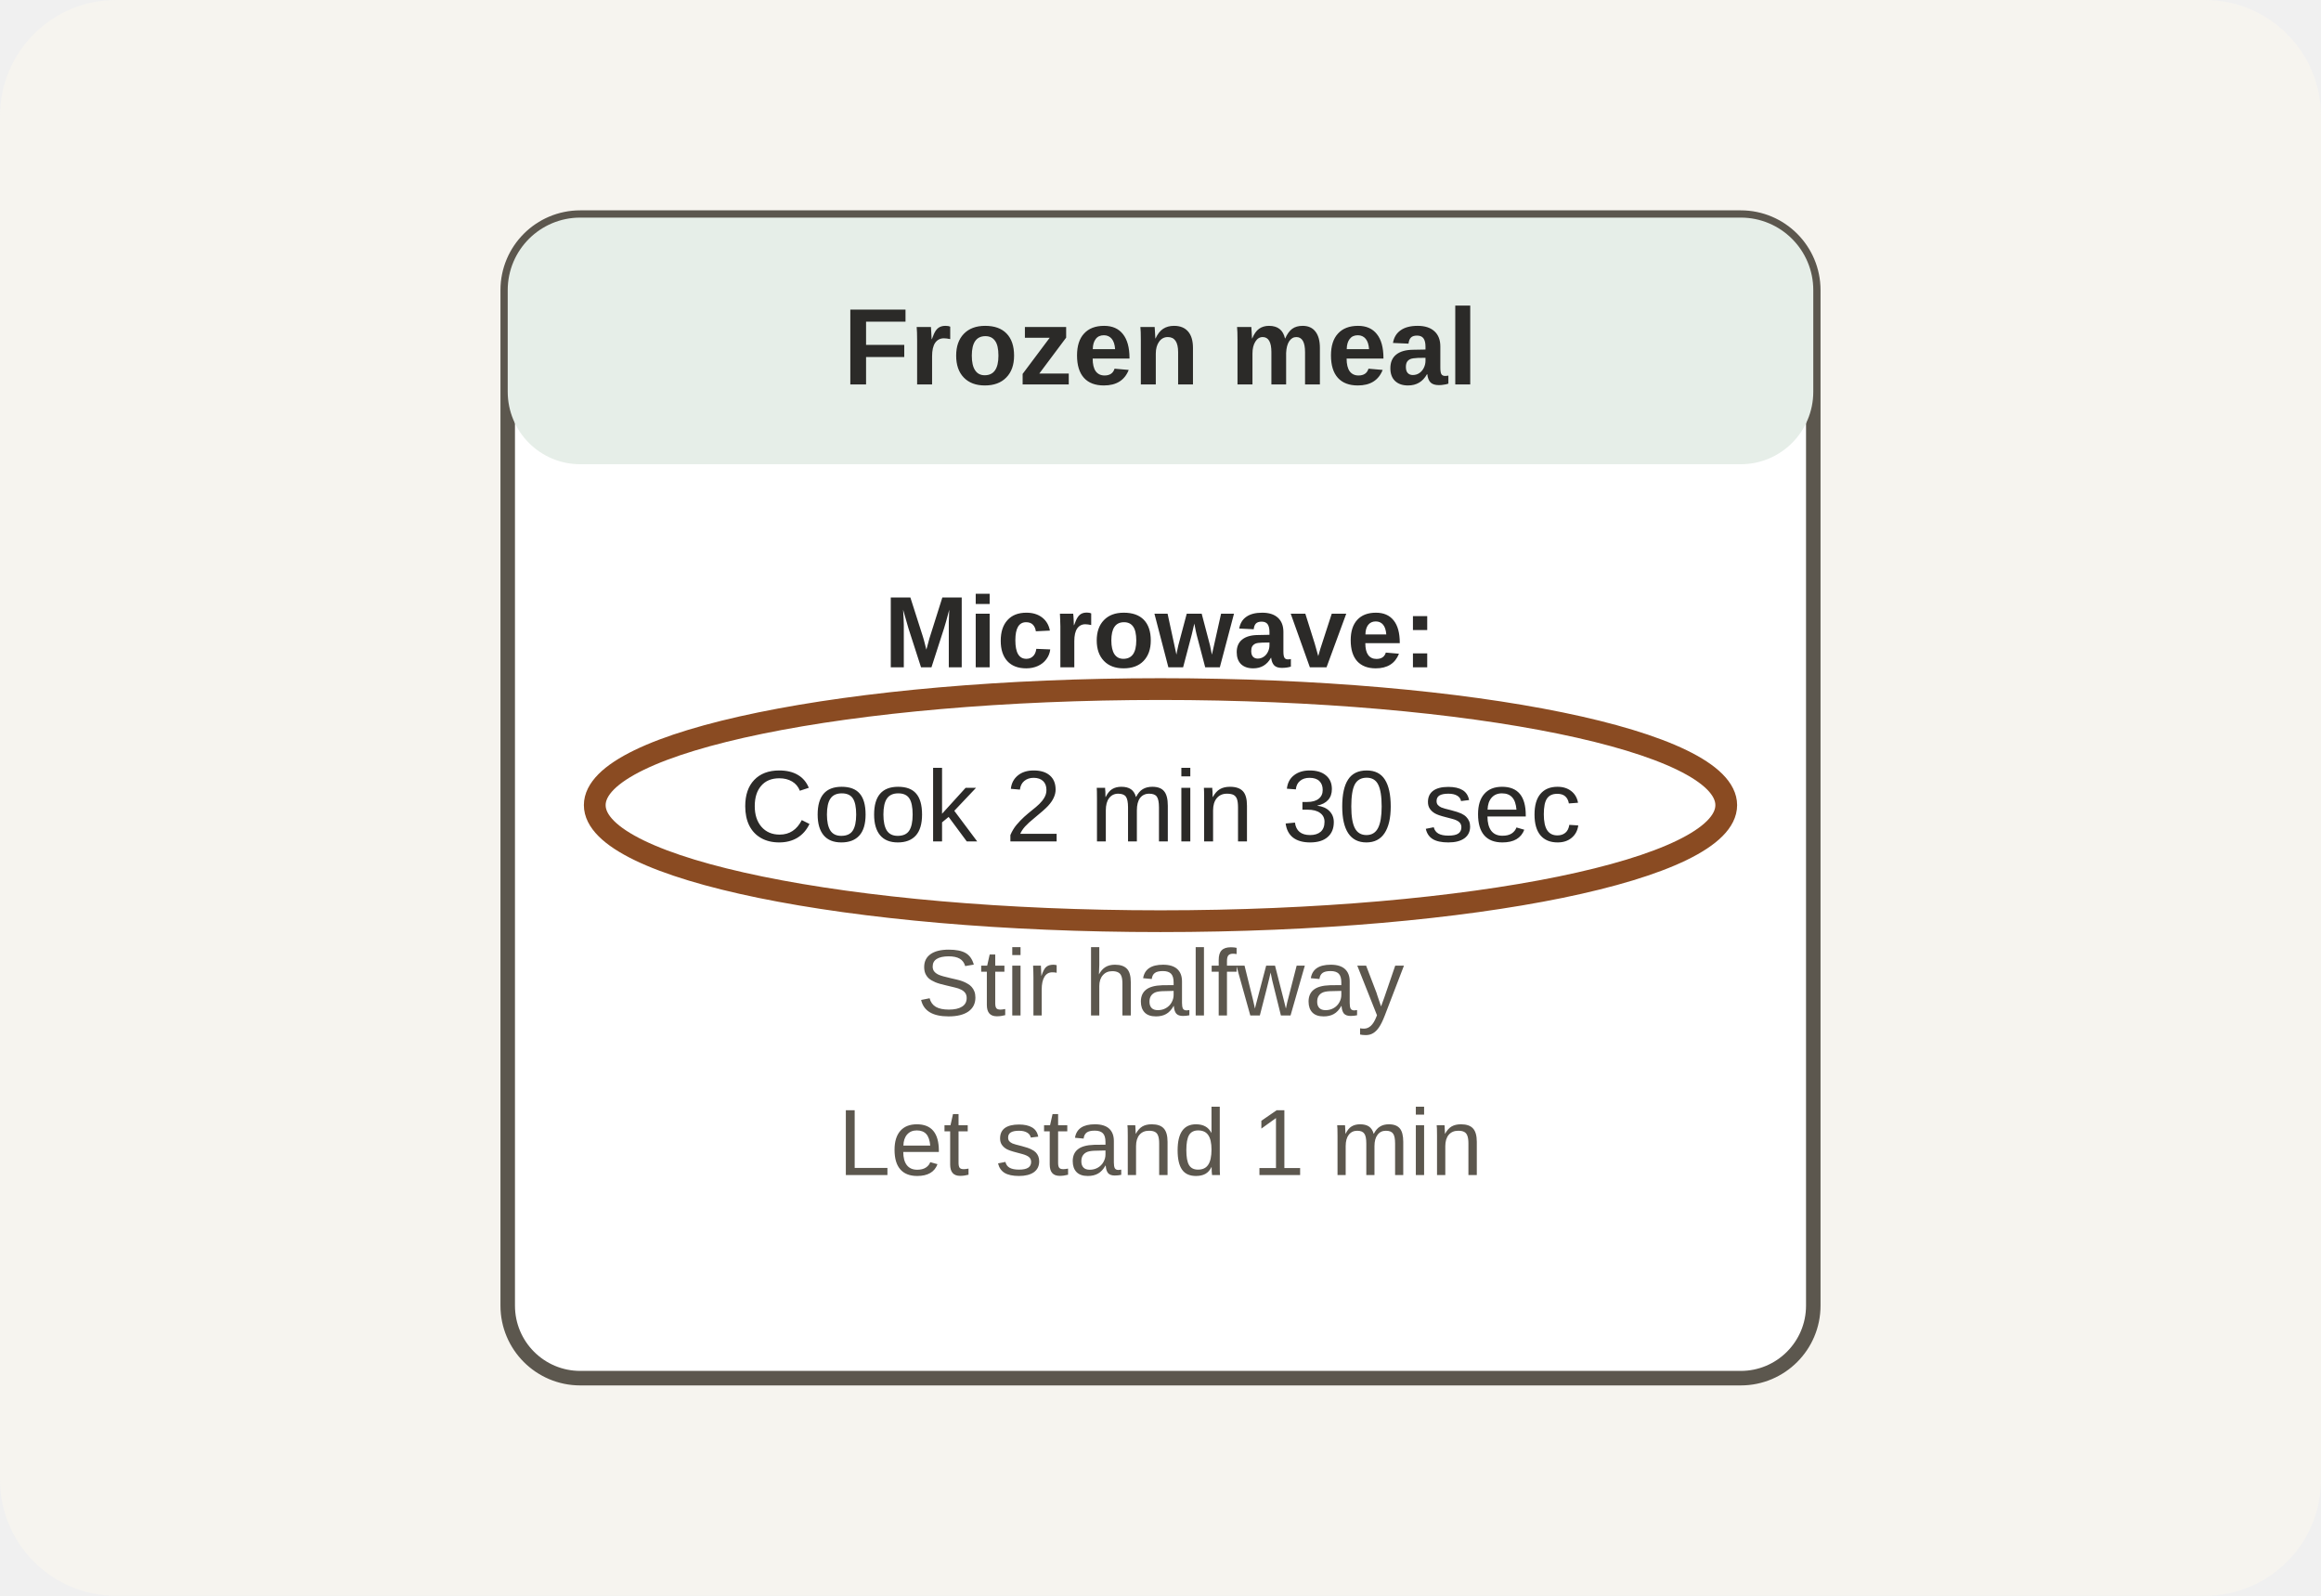
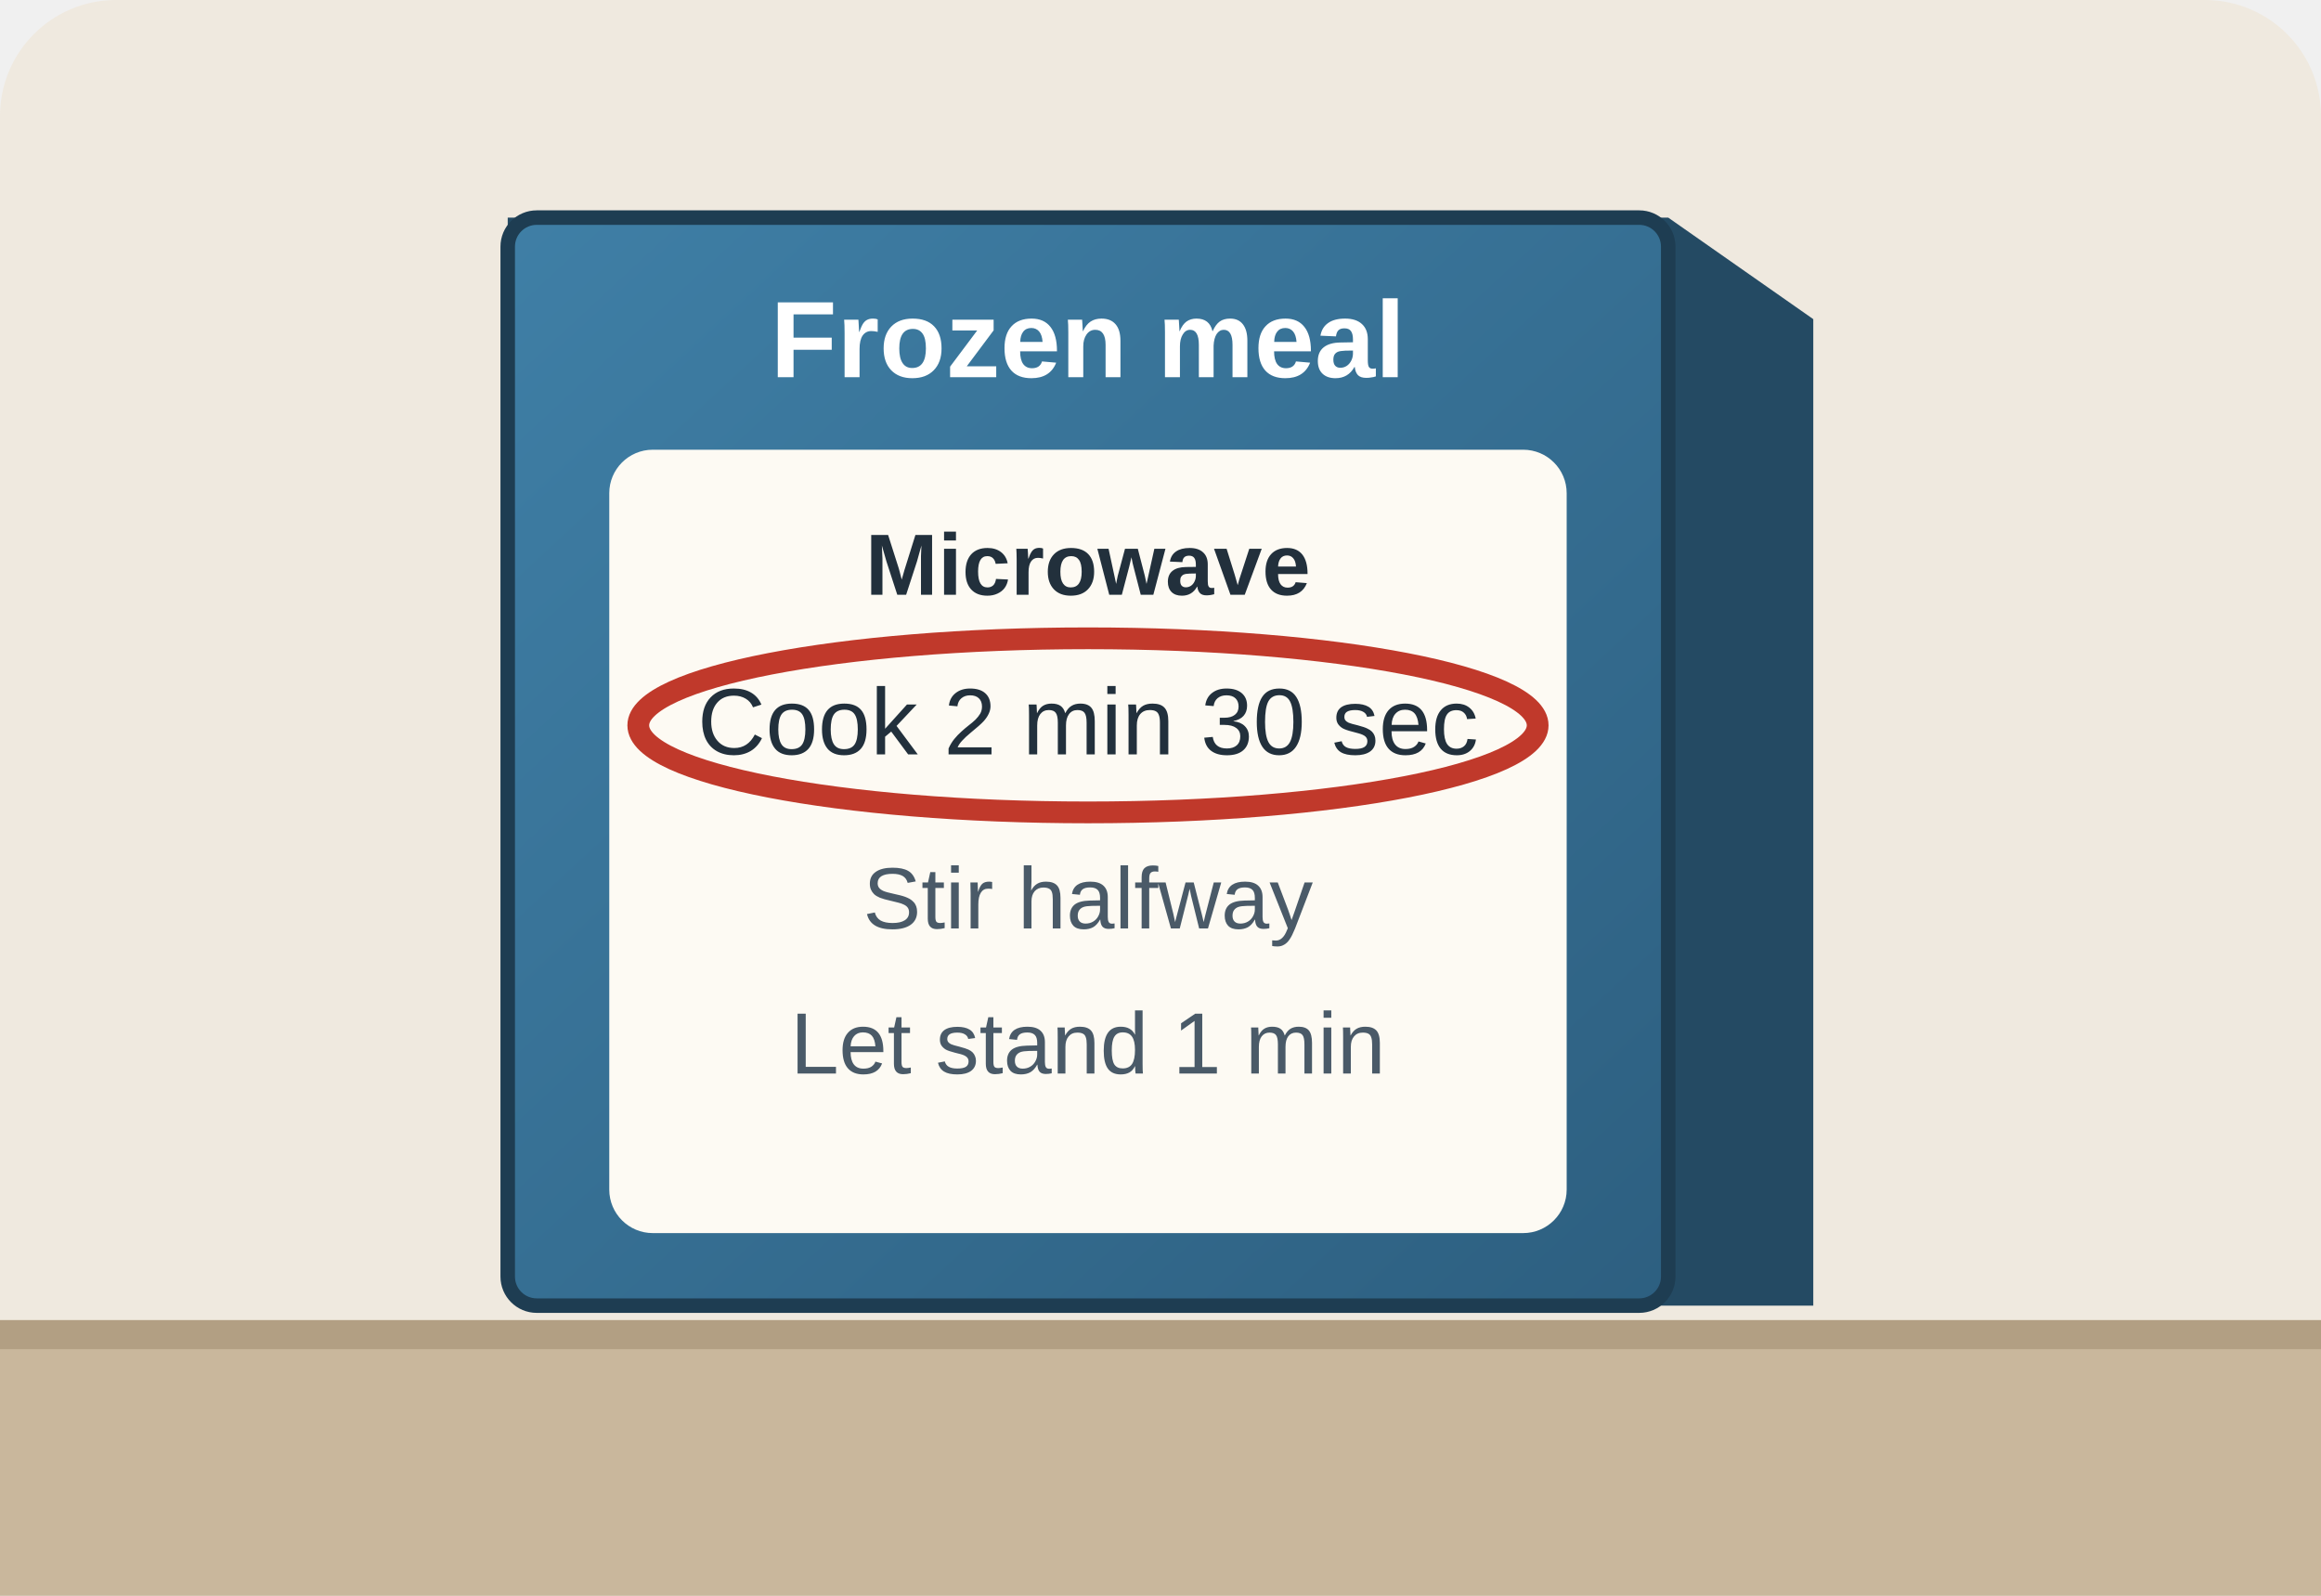
- <svg xmlns="http://www.w3.org/2000/svg" viewBox="0 0 320 220" role="img">
-   <rect width="320" height="220" rx="16" fill="#f6f4ef" />
-   <rect x="70" y="30" width="180" height="160" rx="10" fill="#fff" stroke="#5c574e" stroke-width="2" />
-   <rect x="70" y="30" width="180" height="34" rx="10" fill="#e6eee8" />
-   <text x="160" y="53" font-family="system-ui,Segoe UI,Arial,sans-serif" font-size="15" font-weight="600" fill="#2b2a28" text-anchor="middle">Frozen meal</text>
-   <text x="160" y="92" font-family="system-ui,Segoe UI,Arial,sans-serif" font-size="14" font-weight="600" fill="#2b2a28" text-anchor="middle">Microwave:</text>
-   <text x="160" y="116" font-family="system-ui,Segoe UI,Arial,sans-serif" font-size="14" font-weight="400" fill="#2b2a28" text-anchor="middle">Cook 2 min 30 sec</text>
-   <text x="160" y="140" font-family="system-ui,Segoe UI,Arial,sans-serif" font-size="13" font-weight="400" fill="#5c574e" text-anchor="middle">Stir halfway</text>
-   <text x="160" y="162" font-family="system-ui,Segoe UI,Arial,sans-serif" font-size="13" font-weight="400" fill="#5c574e" text-anchor="middle">Let stand 1 min</text>
-   <ellipse cx="160" cy="111" rx="78" ry="16" fill="none" stroke="#8a4b22" stroke-width="3" />
+ <svg xmlns="http://www.w3.org/2000/svg" viewBox="0 0 320 220" role="img" aria-label="A meal package with the cooking time circled">
+   <defs>
+     <linearGradient id="metal" x1="0" y1="0" x2="0" y2="1">
+       <stop offset="0" stop-color="#f4f5f6" />
+       <stop offset="1" stop-color="#d6dade" />
+     </linearGradient>
+     <linearGradient id="cavity" x1="0" y1="0" x2="0" y2="1">
+       <stop offset="0" stop-color="#ece6d8" />
+       <stop offset="1" stop-color="#cfc6b3" />
+     </linearGradient>
+     <linearGradient id="door" x1="0" y1="0" x2="1" y2="0">
+       <stop offset="0" stop-color="#cfd3d7" />
+       <stop offset="1" stop-color="#eef0f2" />
+     </linearGradient>
+     <linearGradient id="skin" x1="0" y1="0" x2="1" y2="1">
+       <stop offset="0" stop-color="#e6b896" />
+       <stop offset="1" stop-color="#c98f6b" />
+     </linearGradient>
+     <linearGradient id="mitt" x1="0" y1="0" x2="1" y2="1">
+       <stop offset="0" stop-color="#7a9cc6" />
+       <stop offset="1" stop-color="#4f73a1" />
+     </linearGradient>
+     <linearGradient id="screen" x1="0" y1="0" x2="0" y2="1">
+       <stop offset="0" stop-color="#ffffff" />
+       <stop offset="1" stop-color="#eef2f5" />
+     </linearGradient>
+     <linearGradient id="dark" x1="0" y1="0" x2="0" y2="1">
+       <stop offset="0" stop-color="#3a4148" />
+       <stop offset="1" stop-color="#22282d" />
+     </linearGradient>
+     <linearGradient id="box" x1="0" y1="0" x2="1" y2="1">
+       <stop offset="0" stop-color="#3f7fa6" />
+       <stop offset="1" stop-color="#2d5f80" />
+     </linearGradient>
+     <radialGradient id="food" cx="0.5" cy="0.4" r="0.6">
+       <stop offset="0" stop-color="#e9a45a" />
+       <stop offset="1" stop-color="#b8692c" />
+     </radialGradient>
+     <pattern id="mesh" width="5" height="5" patternUnits="userSpaceOnUse">
+       <circle cx="2.5" cy="2.5" r="1" fill="#3b3f44" />
+     </pattern>
+   </defs>
+   <rect width="320" height="220" rx="16" fill="#efe9df" />
+   <rect x="0" y="182" width="320" height="38" fill="#c9b79c" />
+   <rect x="0" y="182" width="320" height="4" fill="#b29f83" />
+   <path d="M70 30 L230 30 L250 44 L250 180 L90 180 L70 166 Z" fill="#244a63" />
+   <rect x="70" y="30" width="160" height="150" rx="4" fill="url(#box)" stroke="#1e3d52" stroke-width="2" />
+   <text x="150" y="52" text-anchor="middle" font-family="Arial,Helvetica,sans-serif" font-size="15" font-weight="700" fill="#fff">Frozen meal</text>
+   <rect x="84" y="62" width="132" height="108" rx="6" fill="#fdfaf3" />
+   <text x="150" y="82" text-anchor="middle" font-family="Arial,Helvetica,sans-serif" font-size="12" font-weight="700" fill="#22303c">Microwave</text>
+   <text x="150" y="104" text-anchor="middle" font-family="Arial,Helvetica,sans-serif" font-size="13" fill="#22303c">Cook 2 min 30 sec</text>
+   <ellipse cx="150" cy="100" rx="62" ry="12" fill="none" stroke="#c0392b" stroke-width="3" />
+   <text x="150" y="128" text-anchor="middle" font-family="Arial,Helvetica,sans-serif" font-size="12" fill="#4a5a68">Stir halfway</text>
+   <text x="150" y="148" text-anchor="middle" font-family="Arial,Helvetica,sans-serif" font-size="12" fill="#4a5a68">Let stand 1 min</text>
</svg>
